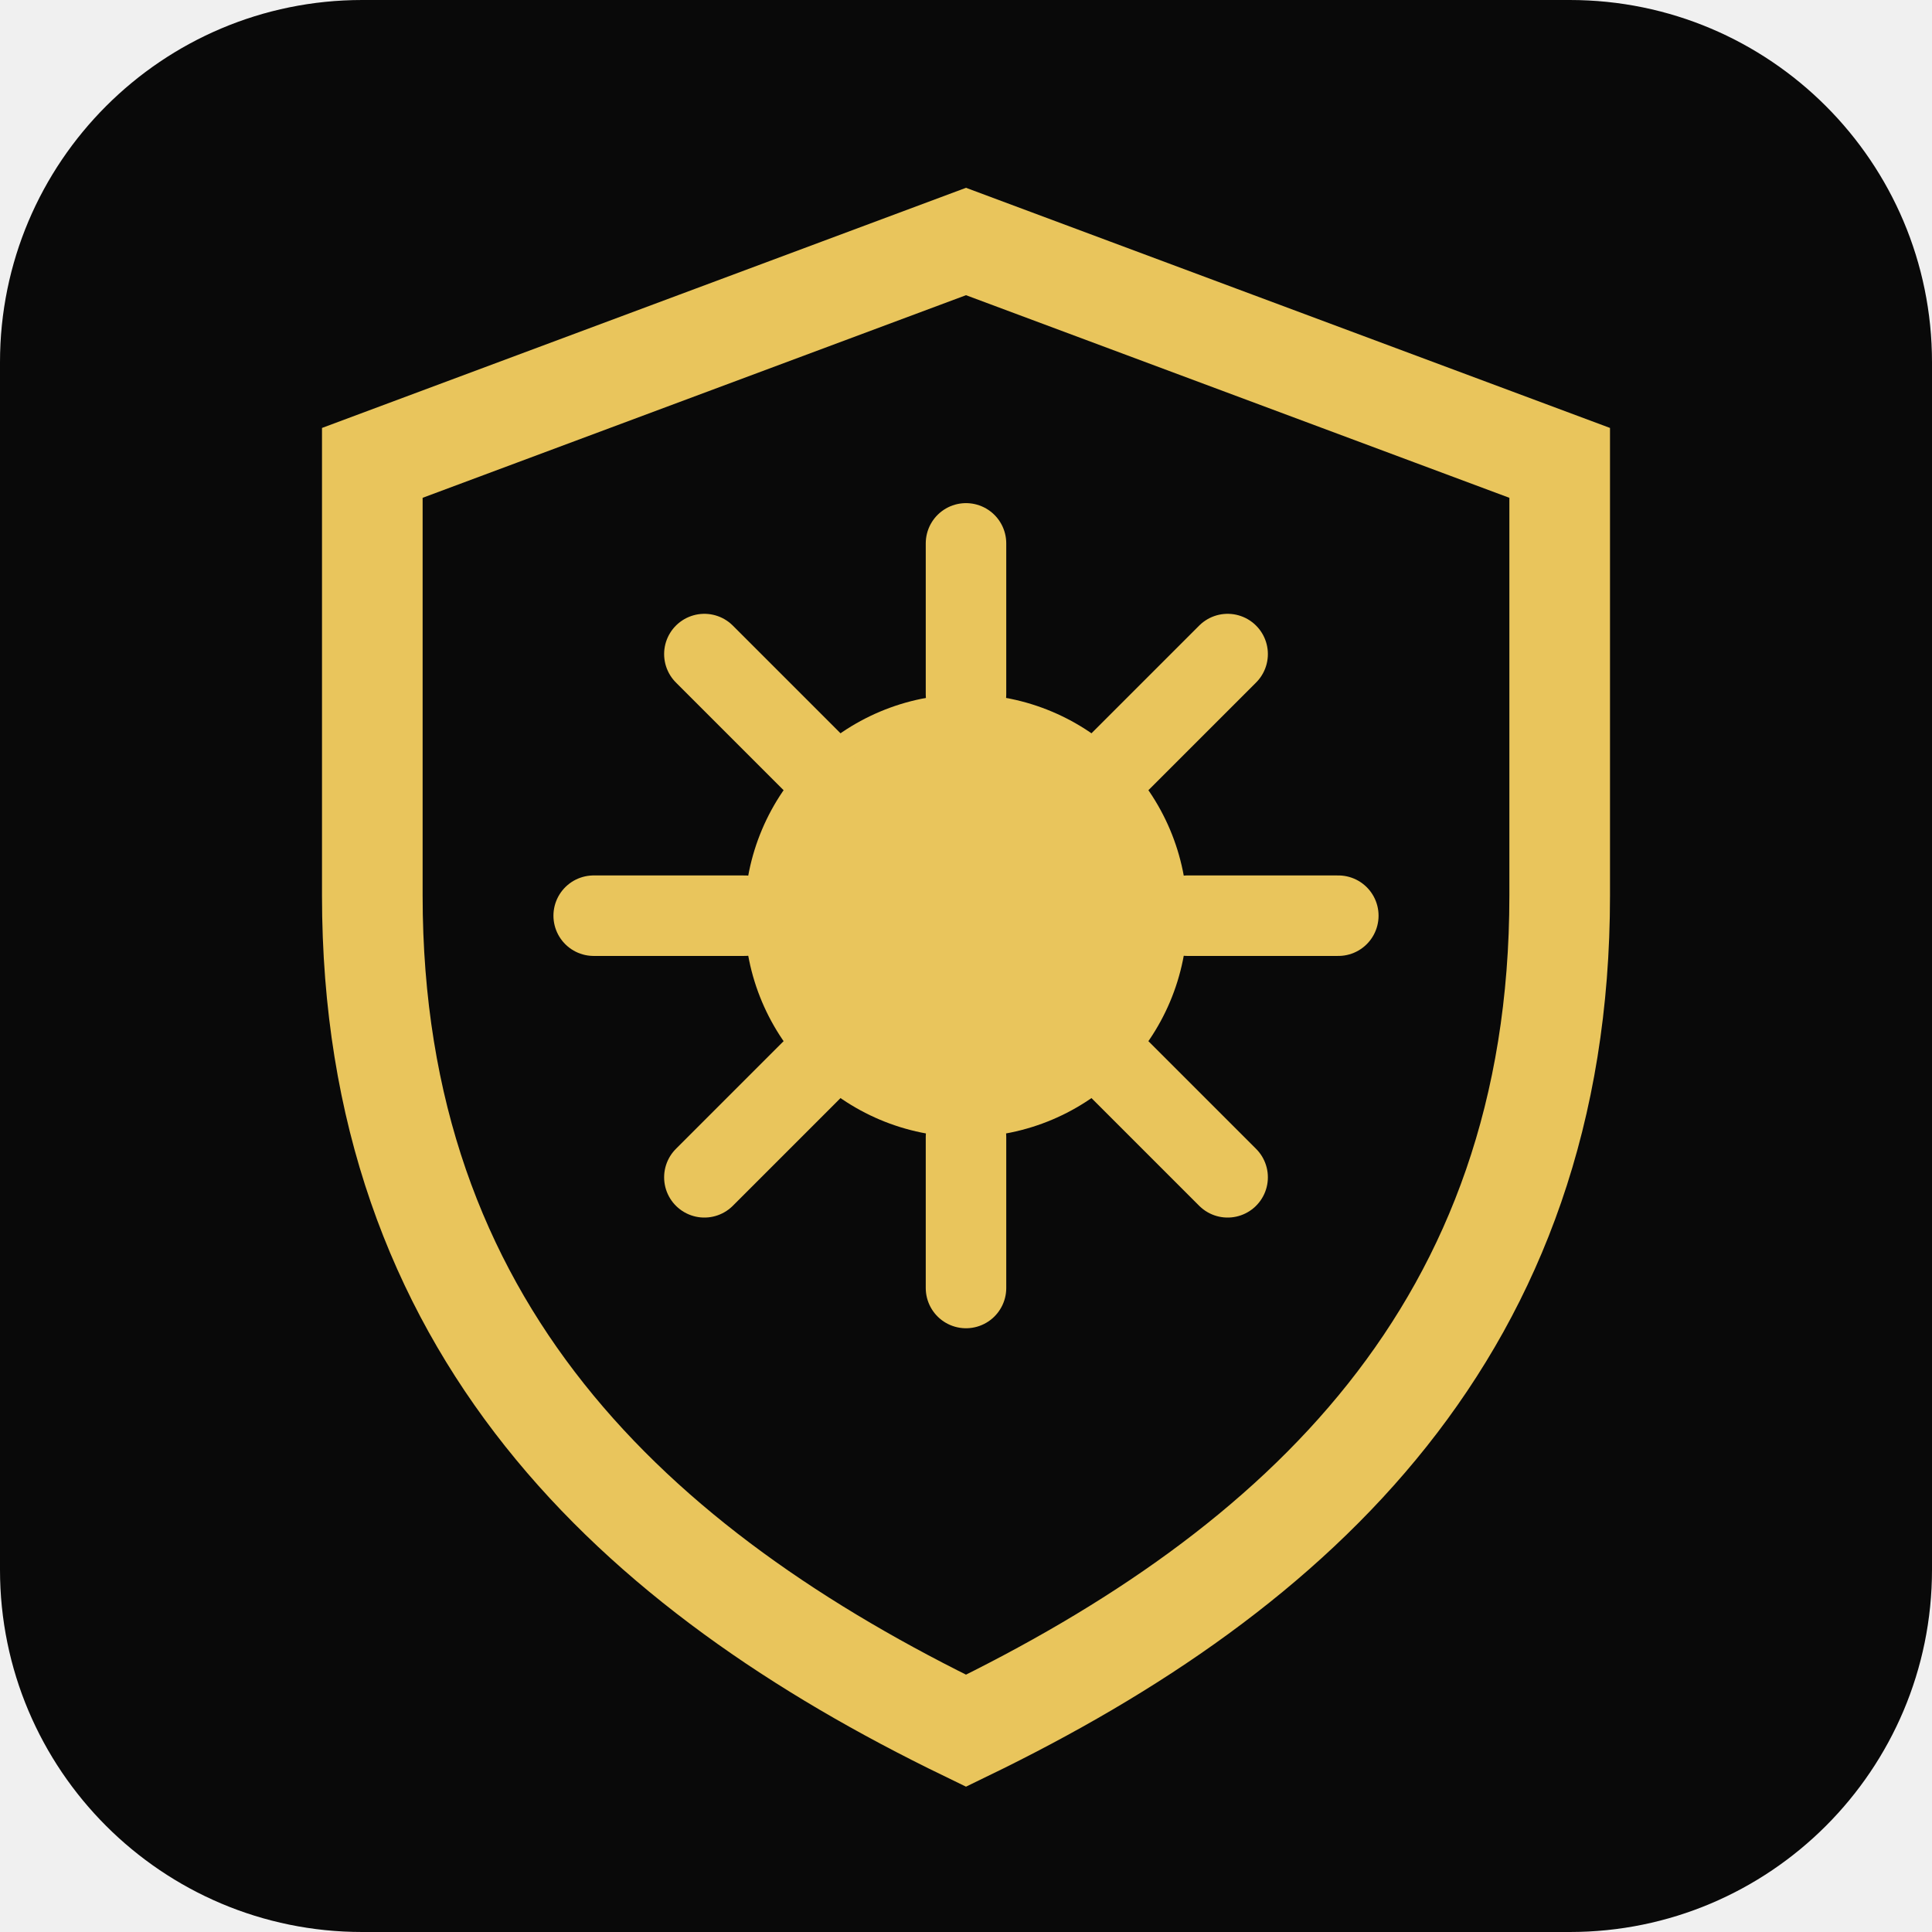
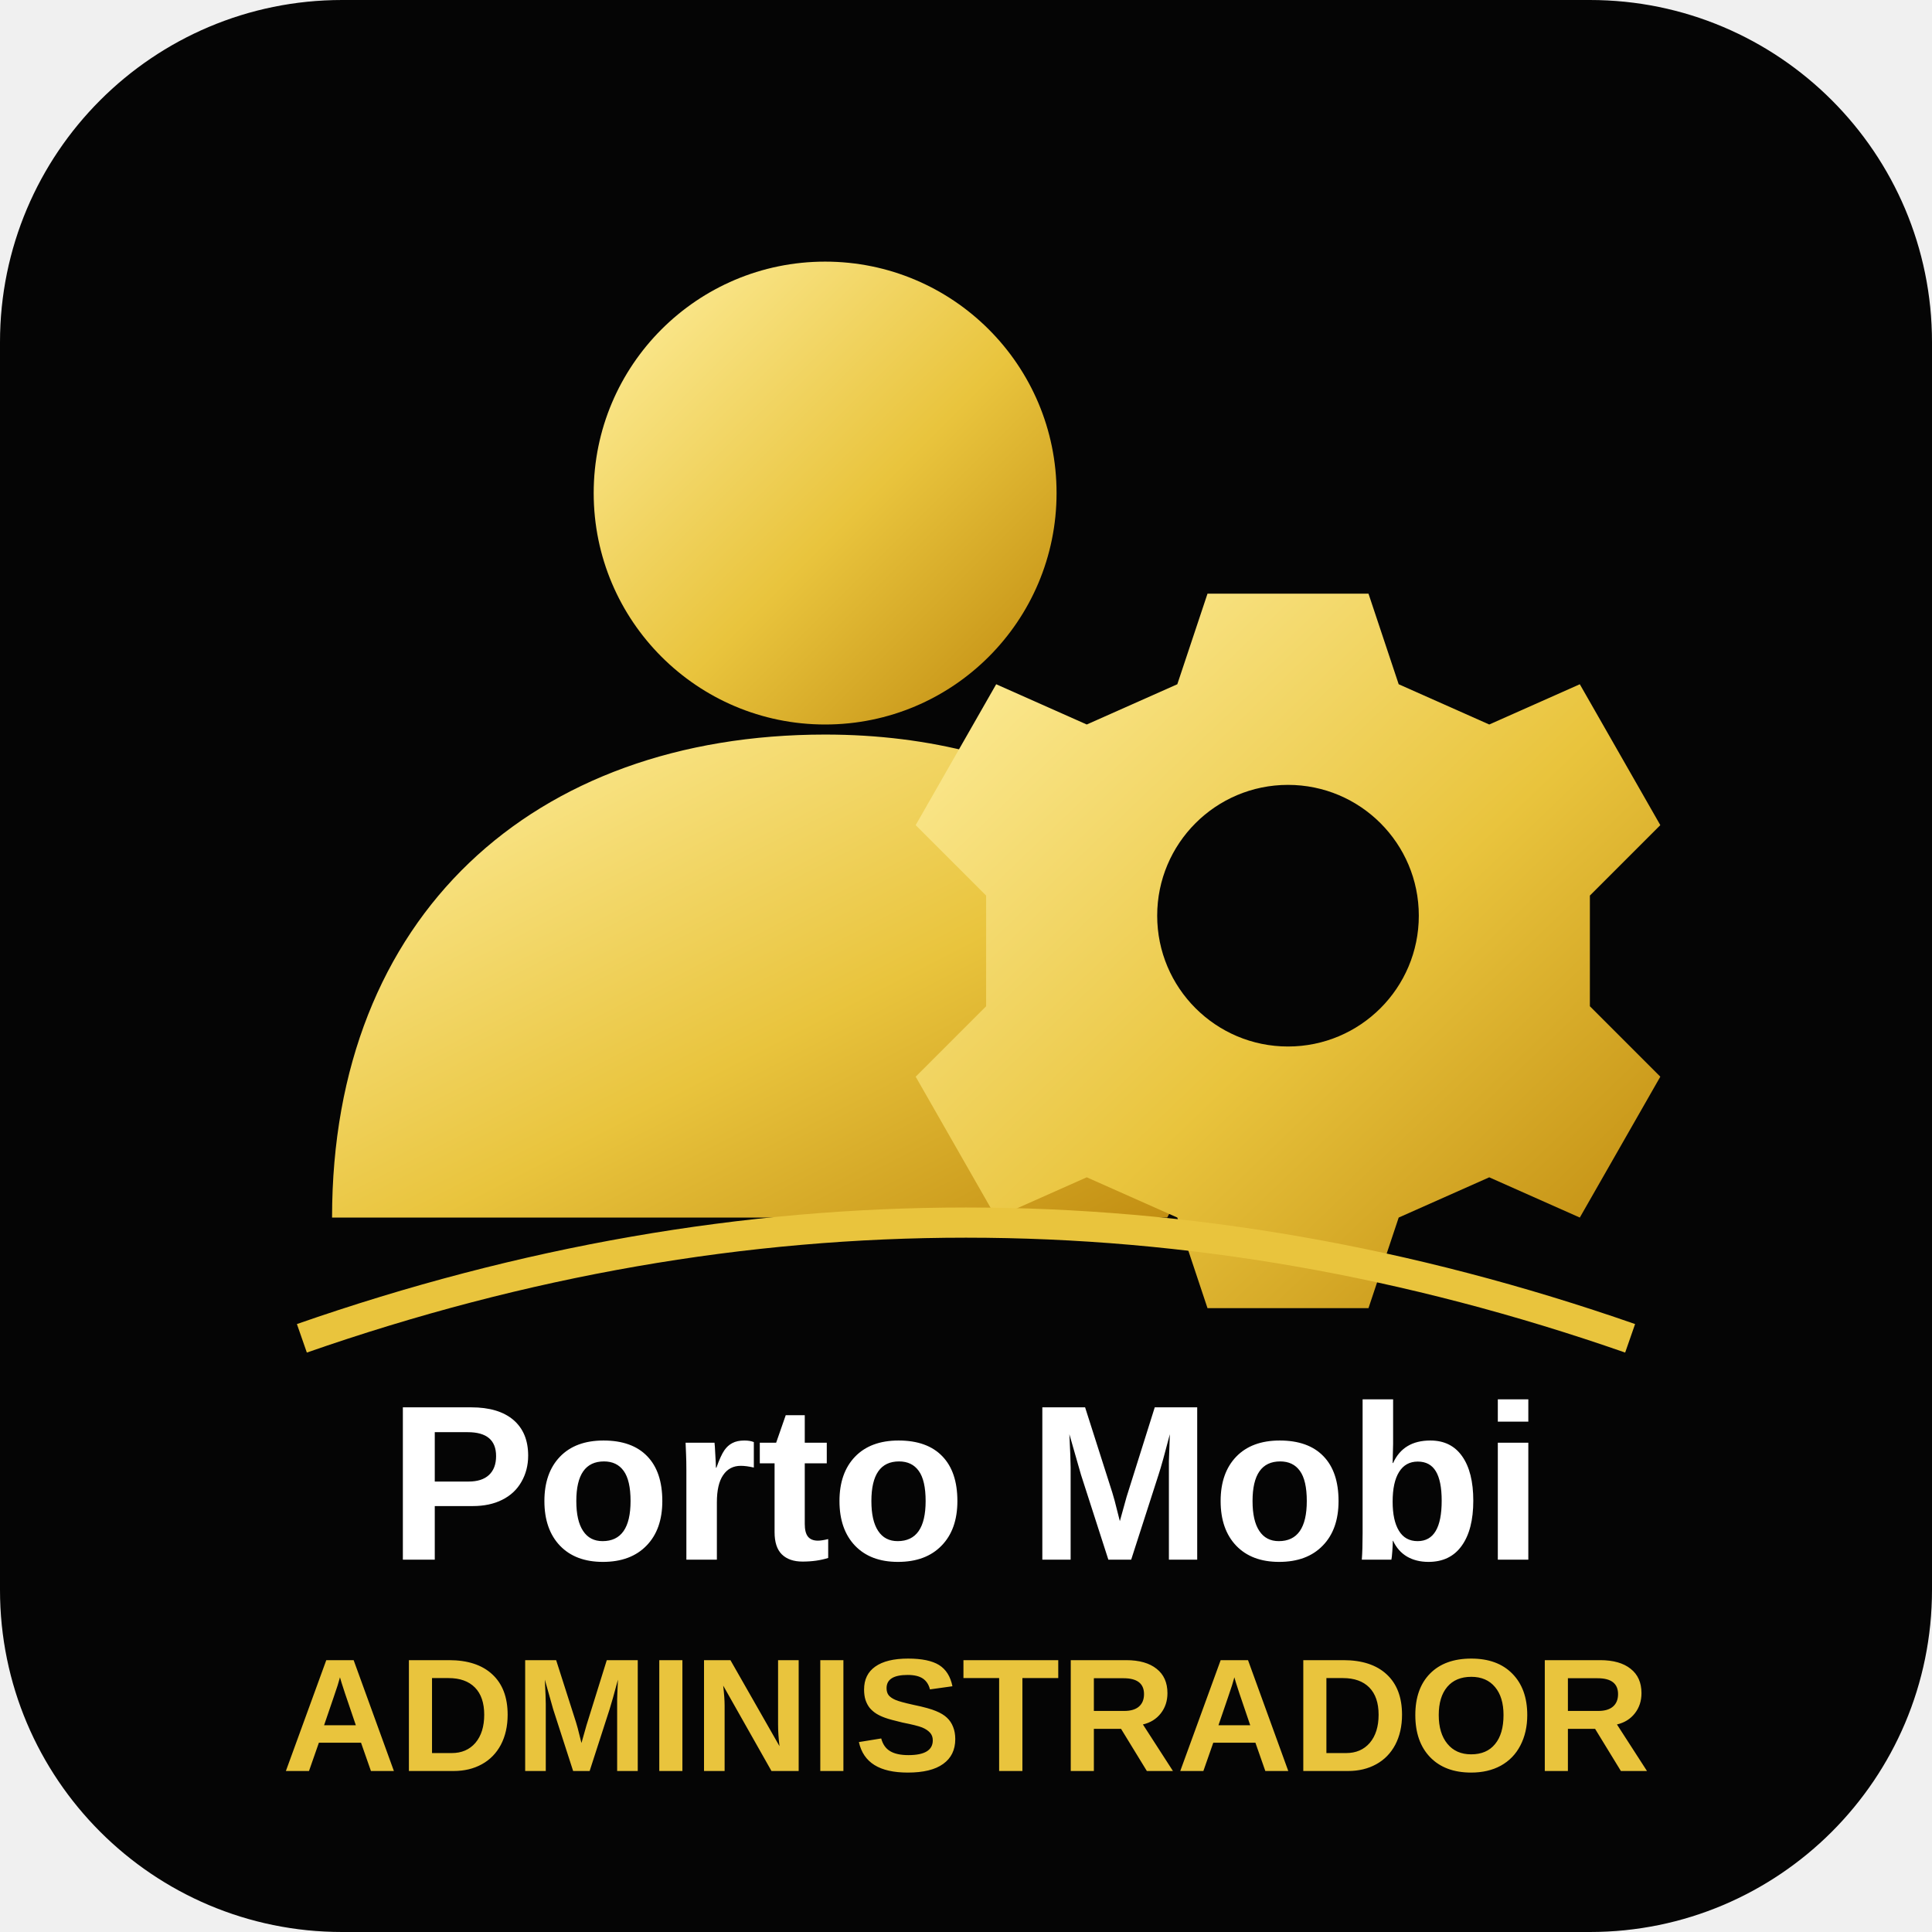
<svg xmlns="http://www.w3.org/2000/svg" width="192" height="192" viewBox="0 0 192 192">
-   <rect width="192" height="192" rx="36" fill="#090909" />
-   <g fill="#e9c55c">
-     <path d="M96 24 155 46v43c0 43-26 67-59 83-33-16-59-40-59-83V46z" fill="none" stroke="#e9c55c" stroke-width="10" />
-     <circle cx="96" cy="91" r="22" />
-     <path d="M96 54v15M96 113v15M59 91h15M118 91h15M70 65l11 11M111 106l11 11M122 65l-11 11M81 106l-11 11" stroke="#e9c55c" stroke-width="8" stroke-linecap="round" />
+   <defs>
+     <linearGradient id="gold" x1="0" y1="0" x2="1" y2="1">
+       <stop offset="0" stop-color="#fff0a1" />
+       <stop offset=".55" stop-color="#e9c43d" />
+       <stop offset="1" stop-color="#bd870c" />
+     </linearGradient>
+   </defs>
+   <rect width="192" height="192" rx="34" fill="#050505" />
+   <circle cx="82" cy="49" r="23" fill="url(#gold)" />
+   <path d="M33 121c0-30 20-48 49-48 21 0 37 10 45 27l-11 21H33z" fill="url(#gold)" />
+   <g transform="translate(128 91)" fill="url(#gold)">
+     <path d="M-8-32H8L11-23L20-19L29-23L37-9L30-2V9L37 16L29 30L20 26L11 30L8 39H-8L-11 30L-20 26L-29 30L-37 16L-30 9V-2L-37-9L-29-23L-20-19L-11-23Z" />
+     <circle r="13" fill="#050505" />
  </g>
+   <path d="M30 133Q96 110 162 133" fill="none" stroke="#e9c43d" stroke-width="3" />
+   <text x="96" y="155" fill="#fff" font-size="22" font-weight="bold" text-anchor="middle" font-family="Arial,sans-serif">Porto Mobi</text>
+   <text x="96" y="176" fill="#e9c43d" font-size="16" font-weight="bold" text-anchor="middle" font-family="Arial,sans-serif">ADMINISTRADOR</text>
</svg>
